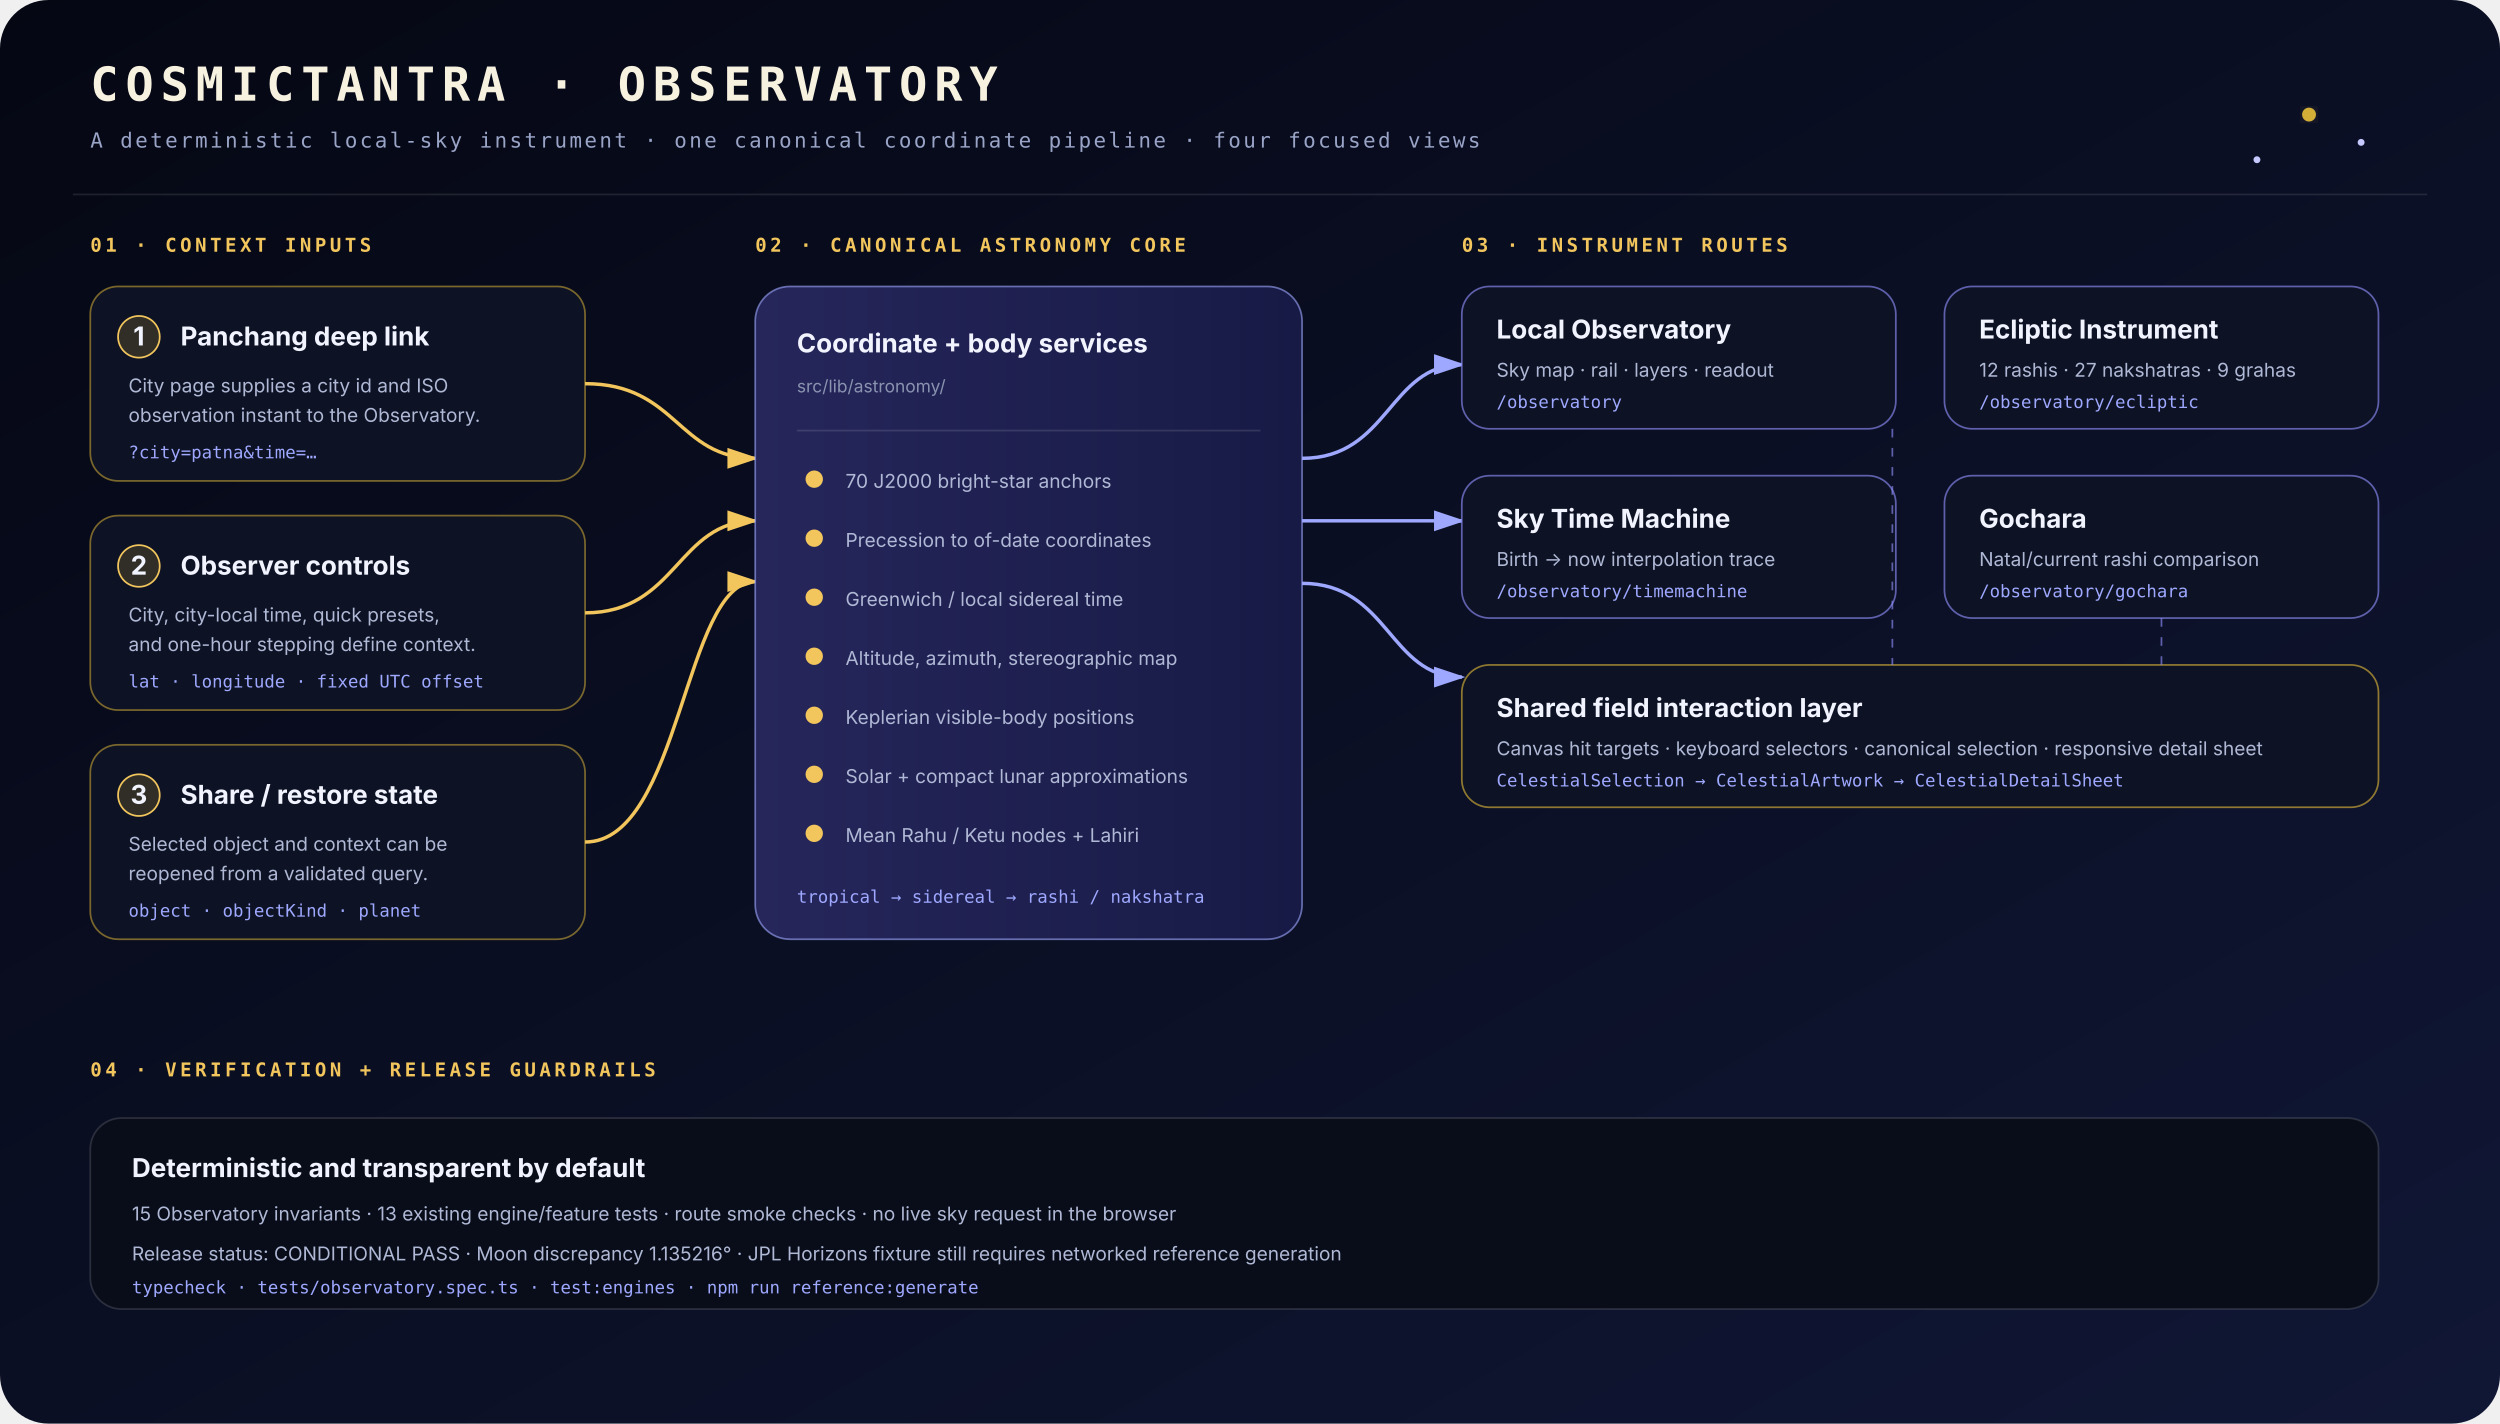
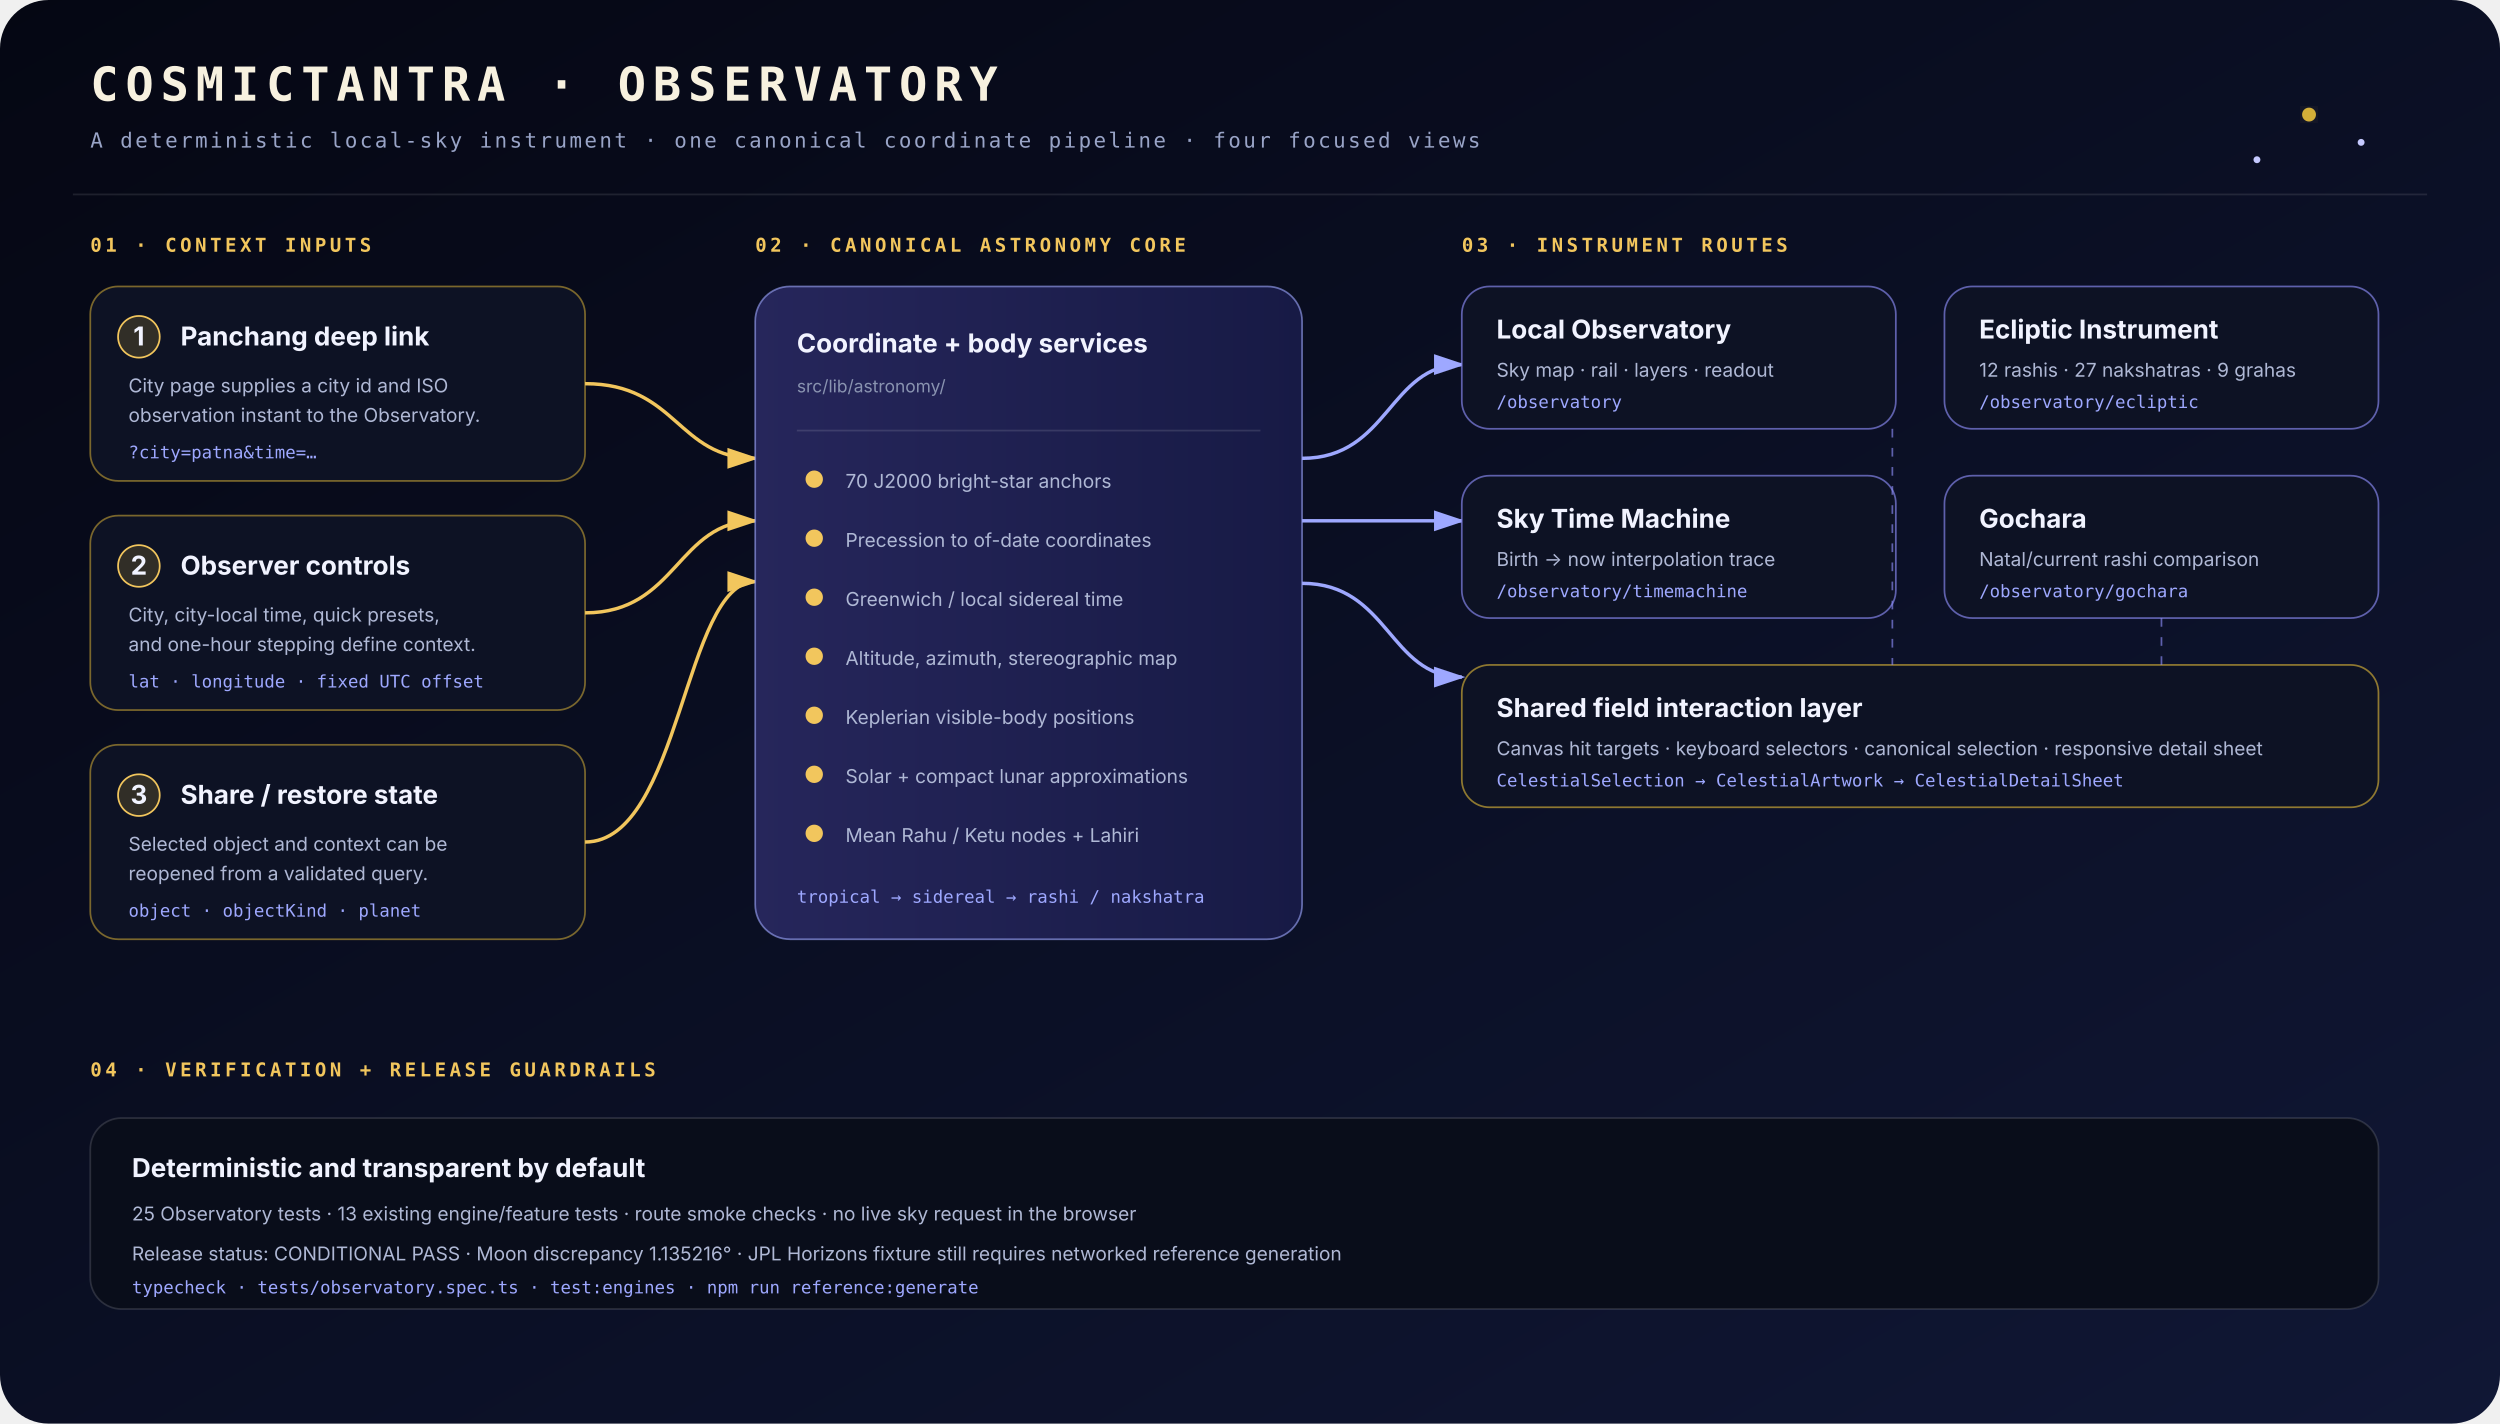
<svg xmlns="http://www.w3.org/2000/svg" viewBox="0 0 1440 820" role="img" aria-labelledby="title desc">
  <defs>
    <linearGradient id="bg" x1="0" x2="1" y1="0" y2="1">
      <stop stop-color="#050713" />
      <stop offset="1" stop-color="#101735" />
    </linearGradient>
    <linearGradient id="gold" x1="0" x2="1">
      <stop stop-color="#D4AF37" />
      <stop offset="1" stop-color="#F2C65D" />
    </linearGradient>
    <linearGradient id="violet" x1="0" x2="1">
      <stop stop-color="#26265B" />
      <stop offset="1" stop-color="#171A45" />
    </linearGradient>
    <filter id="glow">
      <feGaussianBlur stdDeviation="7" result="blur" />
      <feMerge>
        <feMergeNode in="blur" />
        <feMergeNode in="SourceGraphic" />
      </feMerge>
    </filter>
    <marker id="arrow-gold" markerWidth="10" markerHeight="10" refX="8" refY="3" orient="auto">
      <path d="M0 0 L9 3 L0 6 Z" fill="#F2C65D" />
    </marker>
    <marker id="arrow-blue" markerWidth="10" markerHeight="10" refX="8" refY="3" orient="auto">
      <path d="M0 0 L9 3 L0 6 Z" fill="#9EA8FF" />
    </marker>
    <style>
      .title { font: 700 27px 'JetBrains Mono', monospace; letter-spacing: 4px; fill: #F7F1DF; }
      .subtitle { font: 12px 'JetBrains Mono', monospace; letter-spacing: 1.4px; fill: #99A4C7; }
      .section { font: 700 11px 'JetBrains Mono', monospace; letter-spacing: 2px; fill: #F2C65D; }
      .boxTitle { font: 700 15px Inter, sans-serif; fill: #F1F3FF; }
      .boxText { font: 11px Inter, sans-serif; fill: #AFB8D5; }
      .mono { font: 10px 'JetBrains Mono', monospace; fill: #9EA8FF; }
      .small { font: 10px Inter, sans-serif; fill: #8993B0; }
    </style>
  </defs>
  <rect width="1440" height="820" rx="28" fill="url(#bg)" />
  <path d="M42 112 H1398" stroke="#FFFFFF" stroke-opacity=".1" />
  <circle cx="1330" cy="66" r="4" fill="#D4AF37" filter="url(#glow)" />
  <circle cx="1360" cy="82" r="2" fill="#C5C9FF" />
  <circle cx="1300" cy="92" r="2" fill="#C5C9FF" />
  <text x="52" y="58" class="title">COSMICTANTRA · OBSERVATORY</text>
  <text x="52" y="85" class="subtitle">A deterministic local-sky instrument · one canonical coordinate pipeline · four focused views</text>
  <text x="52" y="145" class="section">01 · CONTEXT INPUTS</text>
  <g transform="translate(52 165)">
    <rect width="285" height="112" rx="16" fill="#0D1224" stroke="#D4AF37" stroke-opacity=".55" />
    <circle cx="28" cy="29" r="12" fill="#D4AF37" fill-opacity=".18" stroke="#F2C65D" />
    <text x="28" y="34" text-anchor="middle" class="boxTitle">1</text>
    <text x="52" y="34" class="boxTitle">Panchang deep link</text>
    <text x="22" y="61" class="boxText">City page supplies a city id and ISO</text>
    <text x="22" y="78" class="boxText">observation instant to the Observatory.</text>
    <text x="22" y="99" class="mono">?city=patna&amp;time=…</text>
  </g>
  <g transform="translate(52 297)">
    <rect width="285" height="112" rx="16" fill="#0D1224" stroke="#D4AF37" stroke-opacity=".55" />
    <circle cx="28" cy="29" r="12" fill="#D4AF37" fill-opacity=".18" stroke="#F2C65D" />
    <text x="28" y="34" text-anchor="middle" class="boxTitle">2</text>
    <text x="52" y="34" class="boxTitle">Observer controls</text>
    <text x="22" y="61" class="boxText">City, city-local time, quick presets,</text>
    <text x="22" y="78" class="boxText">and one-hour stepping define context.</text>
    <text x="22" y="99" class="mono">lat · longitude · fixed UTC offset</text>
  </g>
  <g transform="translate(52 429)">
    <rect width="285" height="112" rx="16" fill="#0D1224" stroke="#D4AF37" stroke-opacity=".55" />
    <circle cx="28" cy="29" r="12" fill="#D4AF37" fill-opacity=".18" stroke="#F2C65D" />
    <text x="28" y="34" text-anchor="middle" class="boxTitle">3</text>
    <text x="52" y="34" class="boxTitle">Share / restore state</text>
    <text x="22" y="61" class="boxText">Selected object and context can be</text>
    <text x="22" y="78" class="boxText">reopened from a validated query.</text>
    <text x="22" y="99" class="mono">object · objectKind · planet</text>
  </g>
  <path d="M337 221 C390 221 390 264 435 264" fill="none" stroke="#F2C65D" stroke-width="2" marker-end="url(#arrow-gold)" />
  <path d="M337 353 C390 353 390 300 435 300" fill="none" stroke="#F2C65D" stroke-width="2" marker-end="url(#arrow-gold)" />
  <path d="M337 485 C392 485 394 335 435 335" fill="none" stroke="#F2C65D" stroke-width="2" marker-end="url(#arrow-gold)" />
  <text x="435" y="145" class="section">02 · CANONICAL ASTRONOMY CORE</text>
  <g transform="translate(435 165)">
    <rect width="315" height="376" rx="20" fill="url(#violet)" stroke="#9EA8FF" stroke-opacity=".6" />
    <text x="24" y="38" class="boxTitle">Coordinate + body services</text>
    <text x="24" y="61" class="small">src/lib/astronomy/</text>
    <path d="M24 83 H291" stroke="#FFFFFF" stroke-opacity=".12" />
    <circle cx="34" cy="111" r="5" fill="#F2C65D" />
    <text x="52" y="116" class="boxText">70 J2000 bright-star anchors</text>
    <circle cx="34" cy="145" r="5" fill="#F2C65D" />
    <text x="52" y="150" class="boxText">Precession to of-date coordinates</text>
    <circle cx="34" cy="179" r="5" fill="#F2C65D" />
    <text x="52" y="184" class="boxText">Greenwich / local sidereal time</text>
    <circle cx="34" cy="213" r="5" fill="#F2C65D" />
    <text x="52" y="218" class="boxText">Altitude, azimuth, stereographic map</text>
    <circle cx="34" cy="247" r="5" fill="#F2C65D" />
    <text x="52" y="252" class="boxText">Keplerian visible-body positions</text>
    <circle cx="34" cy="281" r="5" fill="#F2C65D" />
    <text x="52" y="286" class="boxText">Solar + compact lunar approximations</text>
    <circle cx="34" cy="315" r="5" fill="#F2C65D" />
    <text x="52" y="320" class="boxText">Mean Rahu / Ketu nodes + Lahiri</text>
    <text x="24" y="355" class="mono">tropical → sidereal → rashi / nakshatra</text>
  </g>
  <path d="M750 264 C800 264 800 210 842 210" fill="none" stroke="#9EA8FF" stroke-width="2" marker-end="url(#arrow-blue)" />
  <path d="M750 300 C800 300 800 300 842 300" fill="none" stroke="#9EA8FF" stroke-width="2" marker-end="url(#arrow-blue)" />
  <path d="M750 336 C800 336 800 390 842 390" fill="none" stroke="#9EA8FF" stroke-width="2" marker-end="url(#arrow-blue)" />
  <text x="842" y="145" class="section">03 · INSTRUMENT ROUTES</text>
  <g transform="translate(842 165)">
    <rect width="250" height="82" rx="16" fill="#0D1224" stroke="#8B8BF5" stroke-opacity=".65" />
    <text x="20" y="30" class="boxTitle">Local Observatory</text>
    <text x="20" y="52" class="boxText">Sky map · rail · layers · readout</text>
    <text x="20" y="70" class="mono">/observatory</text>
  </g>
  <g transform="translate(1120 165)">
    <rect width="250" height="82" rx="16" fill="#0D1224" stroke="#8B8BF5" stroke-opacity=".65" />
    <text x="20" y="30" class="boxTitle">Ecliptic Instrument</text>
    <text x="20" y="52" class="boxText">12 rashis · 27 nakshatras · 9 grahas</text>
    <text x="20" y="70" class="mono">/observatory/ecliptic</text>
  </g>
  <g transform="translate(842 274)">
    <rect width="250" height="82" rx="16" fill="#0D1224" stroke="#8B8BF5" stroke-opacity=".65" />
    <text x="20" y="30" class="boxTitle">Sky Time Machine</text>
    <text x="20" y="52" class="boxText">Birth → now interpolation trace</text>
    <text x="20" y="70" class="mono">/observatory/timemachine</text>
  </g>
  <g transform="translate(1120 274)">
    <rect width="250" height="82" rx="16" fill="#0D1224" stroke="#8B8BF5" stroke-opacity=".65" />
    <text x="20" y="30" class="boxTitle">Gochara</text>
    <text x="20" y="52" class="boxText">Natal/current rashi comparison</text>
    <text x="20" y="70" class="mono">/observatory/gochara</text>
  </g>
  <g transform="translate(842 383)">
    <rect width="528" height="82" rx="16" fill="#0D1224" stroke="#D4AF37" stroke-opacity=".65" />
    <text x="20" y="30" class="boxTitle">Shared field interaction layer</text>
    <text x="20" y="52" class="boxText">Canvas hit targets · keyboard selectors · canonical selection · responsive detail sheet</text>
    <text x="20" y="70" class="mono">CelestialSelection → CelestialArtwork → CelestialDetailSheet</text>
  </g>
  <path d="M1090 247 V383" fill="none" stroke="#8B8BF5" stroke-opacity=".65" stroke-dasharray="5 6" />
  <path d="M1245 356 V383" fill="none" stroke="#8B8BF5" stroke-opacity=".65" stroke-dasharray="5 6" />
  <text x="52" y="620" class="section">04 · VERIFICATION + RELEASE GUARDRAILS</text>
  <g transform="translate(52 644)">
    <rect width="1318" height="110" rx="18" fill="#090D1A" stroke="#FFFFFF" stroke-opacity=".14" />
    <text x="24" y="34" class="boxTitle">Deterministic and transparent by default</text>
-     <text x="24" y="59" class="boxText">15 Observatory invariants · 13 existing engine/feature tests · route smoke checks · no live sky request in the browser</text>
+     <text x="24" y="59" class="boxText">25 Observatory tests · 13 existing engine/feature tests · route smoke checks · no live sky request in the browser</text>
    <text x="24" y="82" class="boxText">Release status: CONDITIONAL PASS · Moon discrepancy 1.135216° · JPL Horizons fixture still requires networked reference generation</text>
    <text x="24" y="101" class="mono">typecheck · tests/observatory.spec.ts · test:engines · npm run reference:generate</text>
  </g>
</svg>
